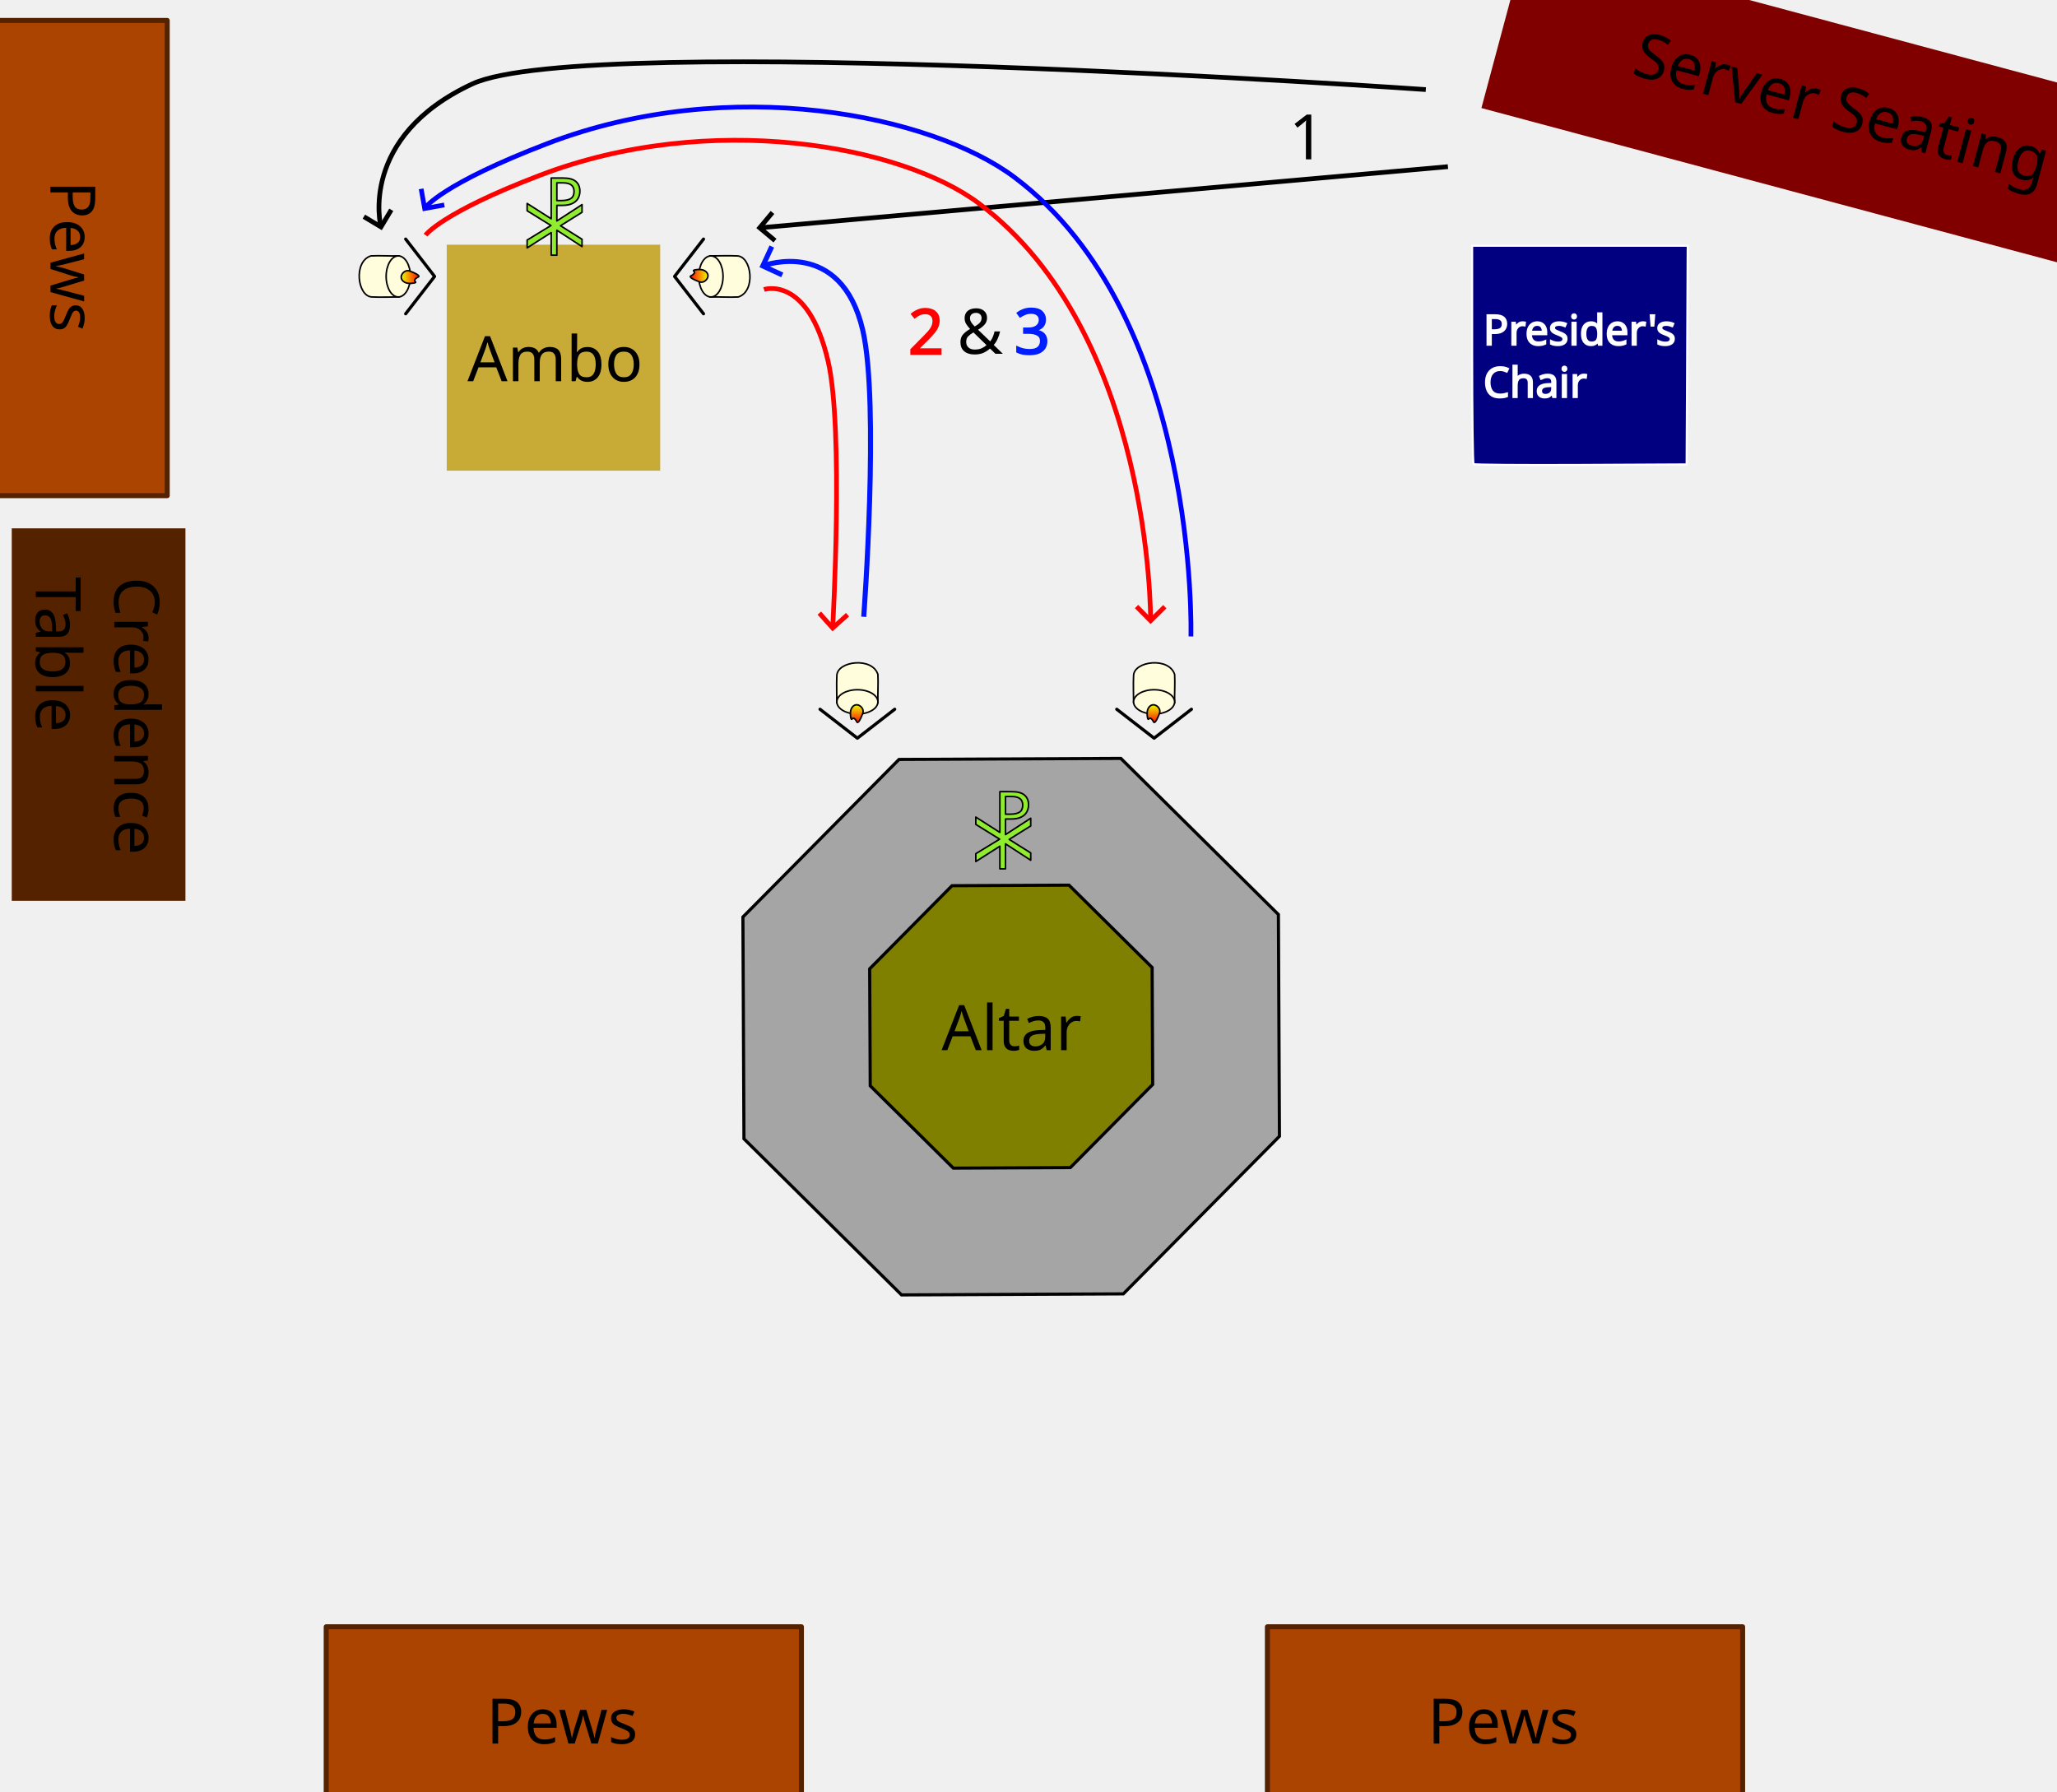
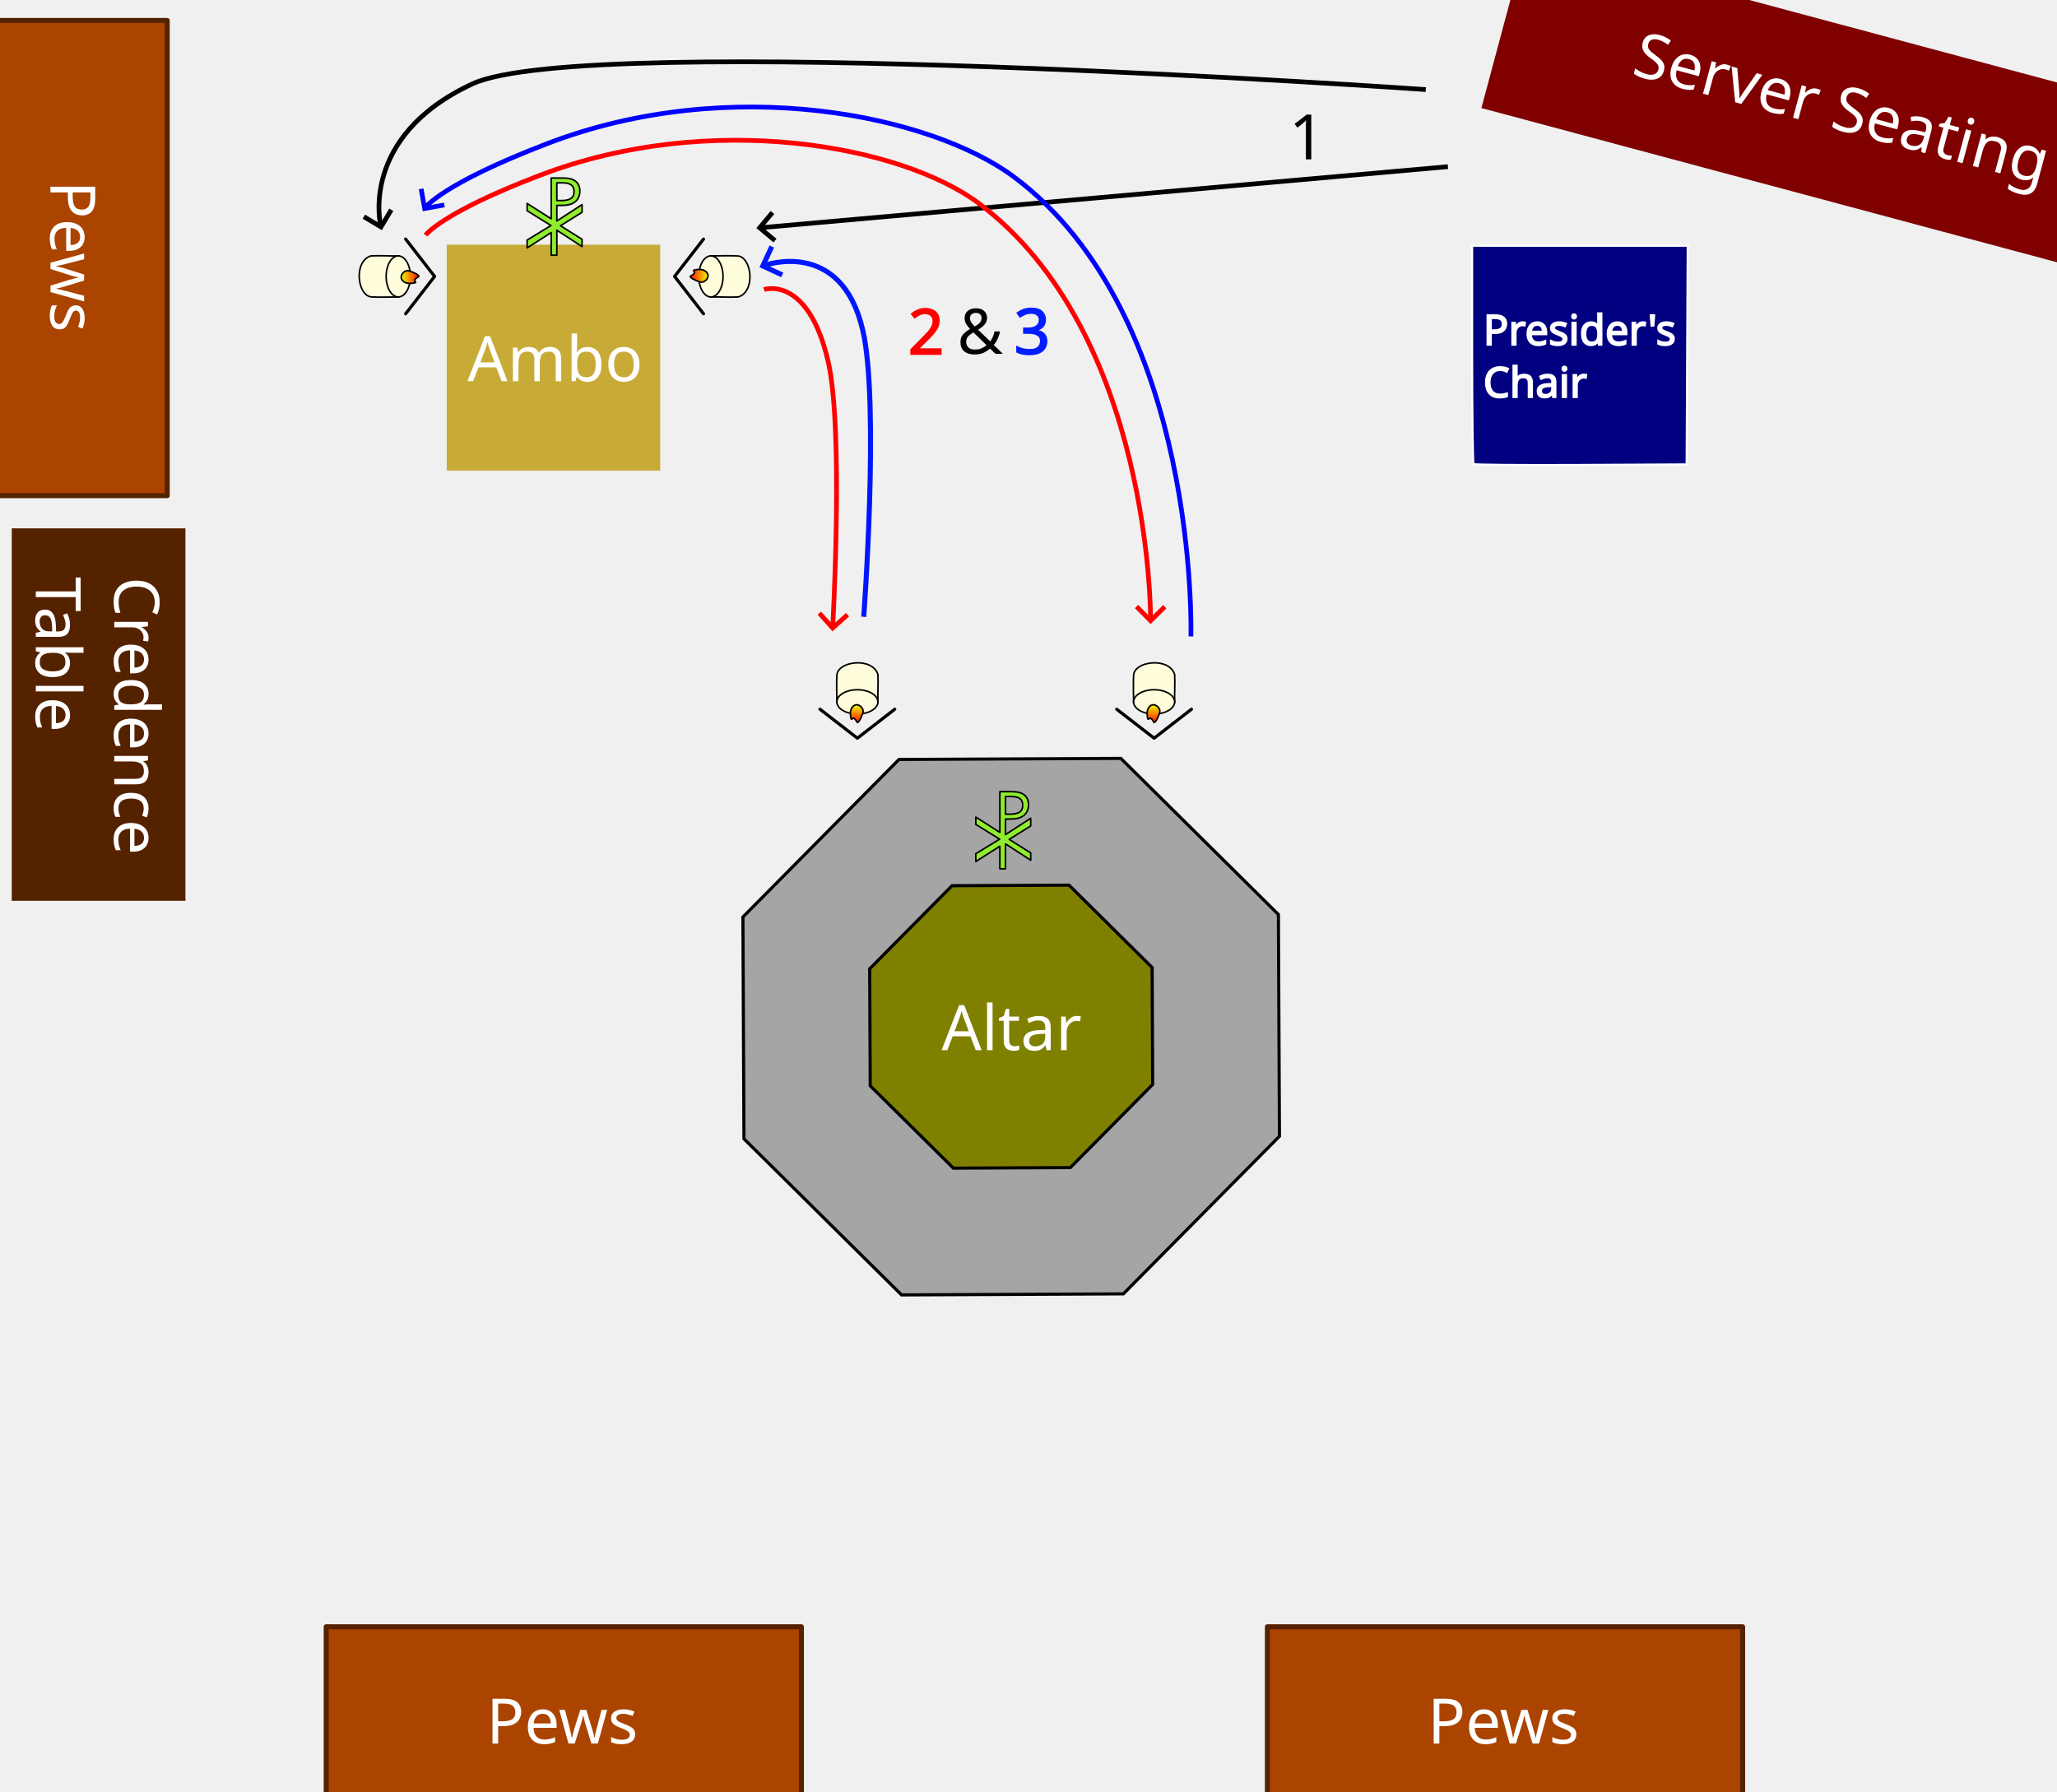
<svg xmlns="http://www.w3.org/2000/svg" xmlns:xlink="http://www.w3.org/1999/xlink" width="1310.667" height="1141.333" viewBox="0 0 346.781 301.978" version="1.1" id="svg3433" xml:space="preserve">
  <defs id="defs3430">
    <marker style="overflow:visible" id="marker6003" refX="0" refY="0" orient="auto-start-reverse" markerWidth="4.061" markerHeight="6.707" viewBox="0 0 4.061 6.707" preserveAspectRatio="xMidYMid">
      <path style="fill:none;stroke:context-stroke;stroke-width:1;stroke-linecap:butt" d="M 3,-3 0,0 3,3" id="path6001" transform="rotate(180,0.125,0)" />
    </marker>
    <marker style="overflow:visible" id="Arrow1" refX="0" refY="0" orient="auto-start-reverse" markerWidth="4.061" markerHeight="6.707" viewBox="0 0 4.061 6.707" preserveAspectRatio="xMidYMid">
      <path style="fill:none;stroke:context-stroke;stroke-width:1;stroke-linecap:butt" d="M 3,-3 0,0 3,3" id="path5057" transform="rotate(180,0.125,0)" />
    </marker>
    <linearGradient id="linearGradient2110">
      <stop style="stop-color:#edff00;stop-opacity:1;" offset="0" id="stop2106" />
      <stop style="stop-color:#ff1700;stop-opacity:1;" offset="1" id="stop2108" />
    </linearGradient>
    <linearGradient id="linearGradient1039">
      <stop style="stop-color:#000000;stop-opacity:1;" offset="0" id="stop1037" />
    </linearGradient>
    <linearGradient xlink:href="#linearGradient2110" id="linearGradient3944" gradientUnits="userSpaceOnUse" gradientTransform="matrix(0.8073257,0,0,0.8073257,-77.17398,150.3789)" x1="-400.906" y1="784.281" x2="-400.906" y2="773.75" />
    <linearGradient xlink:href="#linearGradient2110" id="linearGradient3946" gradientUnits="userSpaceOnUse" gradientTransform="matrix(0.8073257,0,0,0.8073257,-77.17398,150.3789)" x1="-400.906" y1="784.281" x2="-400.906" y2="773.75" />
    <linearGradient xlink:href="#linearGradient2110" id="linearGradient4951" gradientUnits="userSpaceOnUse" gradientTransform="matrix(0.8073257,0,0,0.8073257,-77.17398,150.3789)" x1="-400.906" y1="784.281" x2="-400.906" y2="773.75" />
    <linearGradient xlink:href="#linearGradient2110" id="linearGradient4953" gradientUnits="userSpaceOnUse" gradientTransform="matrix(0.8073257,0,0,0.8073257,-77.17398,150.3789)" x1="-400.906" y1="784.281" x2="-400.906" y2="773.75" />
  </defs>
  <g id="layer1">
    <path style="fill:none;stroke:#000000;stroke-width:0.529;stroke-linecap:round;stroke-linejoin:round;stroke-dasharray:none;stroke-opacity:1" d="m -121.965,185.858 6.298,-4.878 6.298,4.878" id="path1771" />
    <text xml:space="preserve" style="font-style:normal;font-weight:normal;font-size:10.583px;line-height:1.25;font-family:sans-serif;fill:#000000;fill-opacity:1;stroke:none;stroke-width:0.265" x="84.119" y="98.922" id="text5303">
      <tspan id="tspan5301" x="84.119" y="98.922" style="stroke-width:0.265" />
    </text>
    <g id="g13302" transform="matrix(0.2645833,0,0,0.2645833,65.6757,-105.2056)">
      <path style="fill:#c8ab37;stroke-width:1.333" d="m 36.43,625.548 v -72 h 68 68 v 72 72 h -68 -68 z" id="path4031" />
-       <text xml:space="preserve" style="font-style:normal;font-weight:normal;font-size:40px;line-height:1.25;font-family:sans-serif;fill:#000000;fill-opacity:1;stroke:none" x="49.63" y="640.548" id="text13059">
+       <text xml:space="preserve" style="font-style:normal;font-weight:normal;font-size:40px;line-height:1.25;font-family:sans-serif;fill:#ffffff;fill-opacity:1;stroke:none" x="49.63" y="640.548" id="text13059">
        <tspan id="tspan13057" x="49.63" y="640.548">Ambo</tspan>
      </text>
    </g>
    <g id="g13323" transform="matrix(0.2645833,0,0,0.2645833,-8.401512,-40.82368)">
      <path style="fill:#000080;stroke:#ffffff;stroke-width:1.333" d="m 970.664,450.004 c -0.496,-0.496 -0.901,-32.001 -0.901,-70.012 v -69.111 h 68.679 68.679 l -0.345,69.667 -0.345,69.667 -67.432,0.345 c -37.088,0.19 -67.838,-0.06 -68.333,-0.556 z" id="path4035" />
      <text xml:space="preserve" style="font-style:normal;font-variant:normal;font-weight:normal;font-stretch:normal;font-size:26.667px;line-height:1.25;font-family:sans-serif;-inkscape-font-specification:'sans-serif, Normal';font-variant-ligatures:normal;font-variant-caps:normal;font-variant-numeric:normal;font-variant-east-asian:normal;fill:#ffffff;fill-opacity:1;stroke:#ffffff" x="976.83" y="374.086" id="text13063">
        <tspan id="tspan13061" x="976.83" y="374.086">Presider's</tspan>
        <tspan x="976.83" y="407.419" id="tspan13065">Chair</tspan>
      </text>
    </g>
    <g id="g13334" transform="matrix(0.0684792,-0.2555679,0.2555679,0.0684792,168.199,318.2434)">
      <path style="fill:#800000;stroke-width:1.333" d="M 1175.097,225.548 V 4.215 h 55.333 55.333 V 225.548 446.881 h -55.333 -55.333 z" id="path4037" />
-       <text xml:space="preserve" style="font-style:normal;font-weight:normal;font-size:40px;line-height:1.25;font-family:sans-serif;fill:#000000;fill-opacity:1;stroke:none" x="90.288" y="-1220.49" id="text13069" transform="rotate(90)">
+       <text xml:space="preserve" style="font-style:normal;font-weight:normal;font-size:40px;line-height:1.25;font-family:sans-serif;fill:#ffffff;fill-opacity:1;stroke:none" x="90.288" y="-1220.49" id="text13069" transform="rotate(90)">
        <tspan id="tspan13067" x="90.288" y="-1220.49">Server Seating</tspan>
      </text>
    </g>
    <g id="g13329" transform="matrix(0.2645833,0,0,0.2645833,-308.5778,-33.39672)">
      <path style="fill:#552200;stroke-width:1.333" d="M 1173.763,581.548 V 462.881 h 55.333 55.333 V 581.548 700.215 h -55.333 -55.333 z" id="path4029" />
-       <text xml:space="preserve" style="font-style:normal;font-weight:normal;font-size:40px;line-height:1.25;font-family:sans-serif;fill:#000000;fill-opacity:1;stroke:none" x="493.768" y="-1239.097" id="text13073" transform="rotate(90)">
+       <text xml:space="preserve" style="font-style:normal;font-weight:normal;font-size:40px;line-height:1.25;font-family:sans-serif;fill:#ffffff;fill-opacity:1;stroke:none" x="493.768" y="-1239.097" id="text13073" transform="rotate(90)">
        <tspan id="tspan13071" x="493.768" y="-1239.097">Credence</tspan>
        <tspan x="493.768" y="-1189.097" id="tspan13075">Table</tspan>
      </text>
    </g>
    <g id="g13312" transform="matrix(0.2645833,0,0,0.2645833,0.9973551,0.0867436)">
      <rect style="fill:#aa4400;stroke:#552200;stroke-width:3.191;stroke-linecap:round;stroke-linejoin:round" id="rect13131" width="302.804" height="120.693" x="204.076" y="1036.244" />
-       <text xml:space="preserve" style="font-style:normal;font-weight:normal;font-size:40px;line-height:1.25;font-family:sans-serif;fill:#000000;fill-opacity:1;stroke:none" x="306.158" y="1110.67" id="text13293">
+       <text xml:space="preserve" style="font-style:normal;font-weight:normal;font-size:40px;line-height:1.25;font-family:sans-serif;fill:#ffffff;fill-opacity:1;stroke:none" x="306.158" y="1110.67" id="text13293">
        <tspan id="tspan13291" x="306.158" y="1110.67">Pews</tspan>
      </text>
    </g>
    <g id="g13317" transform="matrix(0.2645833,0,0,0.2645833,0.9973551,0.0867436)">
      <rect style="fill:#aa4400;stroke:#552200;stroke-width:3.191;stroke-linecap:round;stroke-linejoin:round" id="rect13289" width="302.804" height="120.693" x="803.787" y="1036.244" />
-       <text xml:space="preserve" style="font-style:normal;font-weight:normal;font-size:40px;line-height:1.25;font-family:sans-serif;fill:#000000;fill-opacity:1;stroke:none" x="905.869" y="1110.67" id="text13297">
+       <text xml:space="preserve" style="font-style:normal;font-weight:normal;font-size:40px;line-height:1.25;font-family:sans-serif;fill:#ffffff;fill-opacity:1;stroke:none" x="905.869" y="1110.67" id="text13297">
        <tspan id="tspan13295" x="905.869" y="1110.67">Pews</tspan>
      </text>
    </g>
    <g id="g3342" transform="matrix(0.2645833,0,0,0.2645833,130.8192,156.3429)">
      <path style="fill:#a5a5a5;fill-opacity:1;stroke:#000000;stroke-width:2.455;stroke-dasharray:none;stroke-opacity:0.995" id="path342" d="M 375.215,230.901 229.535,325.058 59.946,288.627 -34.211,142.947 2.22,-26.642 147.899,-120.799 317.489,-84.368 411.646,61.311 Z" transform="matrix(0.7958,-0.1748726,0.1748726,0.7958,-18.17912,15.00078)" />
      <path style="fill:#808000;fill-opacity:1;stroke:#000000;stroke-width:4.654;stroke-dasharray:none;stroke-opacity:0.995" id="path346" d="M 375.215,230.901 229.535,325.058 59.946,288.627 -34.211,142.947 2.22,-26.642 147.899,-120.799 317.489,-84.368 411.646,61.311 Z" transform="matrix(0.4197551,-0.09223885,0.09223885,0.4197551,61.22646,37.8116)" />
-       <text xml:space="preserve" style="font-style:normal;font-weight:normal;font-size:40px;line-height:1.25;font-family:sans-serif;fill:#000000;fill-opacity:1;stroke:none" x="105.522" y="78.274" id="text3286">
+       <text xml:space="preserve" style="font-style:normal;font-weight:normal;font-size:40px;line-height:1.25;font-family:sans-serif;fill:#ffffff;fill-opacity:1;stroke:none" x="105.522" y="78.274" id="text3286">
        <tspan id="tspan3284" x="105.522" y="78.274">Altar</tspan>
      </text>
    </g>
    <g id="g3350" transform="matrix(0,0.2645833,-0.2645833,0,302.363,-50.54762)">
      <rect style="fill:#aa4400;stroke:#552200;stroke-width:3.191;stroke-linecap:round;stroke-linejoin:round" id="rect3344" width="302.804" height="120.693" x="204.076" y="1036.244" />
-       <text xml:space="preserve" style="font-style:normal;font-weight:normal;font-size:40px;line-height:1.25;font-family:sans-serif;fill:#000000;fill-opacity:1;stroke:none" x="306.158" y="1110.67" id="text3348">
+       <text xml:space="preserve" style="font-style:normal;font-weight:normal;font-size:40px;line-height:1.25;font-family:sans-serif;fill:#ffffff;fill-opacity:1;stroke:none" x="306.158" y="1110.67" id="text3348">
        <tspan id="tspan3346" x="306.158" y="1110.67">Pews</tspan>
      </text>
    </g>
    <g id="g3926" transform="matrix(0.2645833,0,0,0.2645833,249.5216,-90.46149)">
      <g id="g5891" transform="rotate(180,-396.7767,788.5027)">
        <g id="g3922" transform="matrix(1.291578,0,0,1.291578,121.3577,-225.832)" style="stroke-width:0.774;stroke-dasharray:none">
          <g id="g3918" style="stroke-width:0.774;stroke-dasharray:none">
            <path id="path3914" style="fill:#fffddc;stroke:#000000;stroke-width:0.774;stroke-linecap:round;stroke-linejoin:round;stroke-dasharray:none" d="m -411.295,784.34 c 0.13,4.625 -0.247,9.546 0,14.033 2.765,8.793 20.068,6.628 20.254,-0.535 0.212,-4.273 0,-9.041 0,-13.498 z" />
            <ellipse style="fill:#fffddc;fill-opacity:1;stroke:#000000;stroke-width:0.774;stroke-linecap:round;stroke-linejoin:round;stroke-dasharray:none;stroke-dashoffset:0;stroke-opacity:1" id="ellipse3916" ry="5.994" rx="10.127" cy="784.857" cx="-401.164" />
          </g>
          <path id="path3920" style="fill:url(#linearGradient3944);stroke:#000000;stroke-width:0.774;stroke-linecap:round;stroke-linejoin:round;stroke-dasharray:none" d="m -397.733,779.412 c -0.034,2.299 -1.445,4.011 -3.103,4.011 -1.658,0 -3.789,-2.002 -3.002,-4.163 0.833,-2.286 2.356,-5.69 3.002,-4.163 0.4,0.946 1.579,2.331 2.224,1.371 0.606,-0.902 0.905,1.239 0.879,2.944 z" />
        </g>
        <path style="fill:none;stroke:#000000;stroke-width:2;stroke-linecap:round;stroke-linejoin:round;stroke-dasharray:none;stroke-opacity:1" d="m -420.58,783.176 23.803,-18.438 23.803,18.438" id="path3924" />
      </g>
    </g>
    <g id="g3940" transform="matrix(-0.2645833,0,0,-0.2645833,89.58496,326.7878)">
      <g id="g3936" transform="matrix(1.291578,0,0,1.291578,121.3577,-225.832)" style="stroke-width:0.774;stroke-dasharray:none">
        <g id="g3932" style="stroke-width:0.774;stroke-dasharray:none">
          <path id="path3928" style="fill:#fffddc;stroke:#000000;stroke-width:0.774;stroke-linecap:round;stroke-linejoin:round;stroke-dasharray:none" d="m -411.295,784.34 c 0.13,4.625 -0.247,9.546 0,14.033 2.765,8.793 20.068,6.628 20.254,-0.535 0.212,-4.273 0,-9.041 0,-13.498 z" />
          <ellipse style="fill:#fffddc;fill-opacity:1;stroke:#000000;stroke-width:0.774;stroke-linecap:round;stroke-linejoin:round;stroke-dasharray:none;stroke-dashoffset:0;stroke-opacity:1" id="ellipse3930" ry="5.994" rx="10.127" cy="784.857" cx="-401.164" />
        </g>
        <path id="path3934" style="fill:url(#linearGradient3946);stroke:#000000;stroke-width:0.774;stroke-linecap:round;stroke-linejoin:round;stroke-dasharray:none" d="m -397.733,779.412 c -0.034,2.299 -1.445,4.011 -3.103,4.011 -1.658,0 -3.789,-2.002 -3.002,-4.163 0.833,-2.286 2.356,-5.69 3.002,-4.163 0.4,0.946 1.579,2.331 2.224,1.371 0.606,-0.902 0.905,1.239 0.879,2.944 z" />
      </g>
      <path style="fill:none;stroke:#000000;stroke-width:2;stroke-linecap:round;stroke-linejoin:round;stroke-dasharray:none;stroke-opacity:1" d="m -420.58,783.176 23.803,-18.438 23.803,18.438" id="path3938" />
    </g>
    <g id="g4935" transform="matrix(0,0.2645833,-0.2645833,0,275.6032,151.585)">
      <g id="g4931" transform="matrix(1.291578,0,0,1.291578,121.3577,-225.832)" style="stroke-width:0.774;stroke-dasharray:none">
        <g id="g4927" style="stroke-width:0.774;stroke-dasharray:none">
          <path id="path4923" style="fill:#fffddc;stroke:#000000;stroke-width:0.774;stroke-linecap:round;stroke-linejoin:round;stroke-dasharray:none" d="m -411.295,784.34 c 0.13,4.625 -0.247,9.546 0,14.033 2.765,8.793 20.068,6.628 20.254,-0.535 0.212,-4.273 0,-9.041 0,-13.498 z" />
          <ellipse style="fill:#fffddc;fill-opacity:1;stroke:#000000;stroke-width:0.774;stroke-linecap:round;stroke-linejoin:round;stroke-dasharray:none;stroke-dashoffset:0;stroke-opacity:1" id="ellipse4925" ry="5.994" rx="10.127" cy="784.857" cx="-401.164" />
        </g>
        <path id="path4929" style="fill:url(#linearGradient4953);stroke:#000000;stroke-width:0.774;stroke-linecap:round;stroke-linejoin:round;stroke-dasharray:none" d="m -397.733,779.412 c -0.034,2.299 -1.445,4.011 -3.103,4.011 -1.658,0 -3.789,-2.002 -3.002,-4.163 0.833,-2.286 2.356,-5.69 3.002,-4.163 0.4,0.946 1.579,2.331 2.224,1.371 0.606,-0.902 0.905,1.239 0.879,2.944 z" />
      </g>
      <path style="fill:none;stroke:#000000;stroke-width:2;stroke-linecap:round;stroke-linejoin:round;stroke-dasharray:none;stroke-opacity:1" d="m -420.58,783.176 23.803,-18.438 23.803,18.438" id="path4933" />
    </g>
    <g id="g4949" transform="matrix(0,-0.2645833,0.2645833,0,-88.61137,-58.376)">
      <g id="g4945" transform="matrix(1.291578,0,0,1.291578,121.3577,-225.832)" style="stroke-width:0.774;stroke-dasharray:none">
        <g id="g4941" style="stroke-width:0.774;stroke-dasharray:none">
          <path id="path4937" style="fill:#fffddc;stroke:#000000;stroke-width:0.774;stroke-linecap:round;stroke-linejoin:round;stroke-dasharray:none" d="m -411.295,784.34 c 0.13,4.625 -0.247,9.546 0,14.033 2.765,8.793 20.068,6.628 20.254,-0.535 0.212,-4.273 0,-9.041 0,-13.498 z" />
          <ellipse style="fill:#fffddc;fill-opacity:1;stroke:#000000;stroke-width:0.774;stroke-linecap:round;stroke-linejoin:round;stroke-dasharray:none;stroke-dashoffset:0;stroke-opacity:1" id="ellipse4939" ry="5.994" rx="10.127" cy="784.857" cx="-401.164" />
        </g>
        <path id="path4943" style="fill:url(#linearGradient4951);stroke:#000000;stroke-width:0.774;stroke-linecap:round;stroke-linejoin:round;stroke-dasharray:none" d="m -397.733,779.412 c -0.034,2.299 -1.445,4.011 -3.103,4.011 -1.658,0 -3.789,-2.002 -3.002,-4.163 0.833,-2.286 2.356,-5.69 3.002,-4.163 0.4,0.946 1.579,2.331 2.224,1.371 0.606,-0.902 0.905,1.239 0.879,2.944 z" />
      </g>
      <path style="fill:none;stroke:#000000;stroke-width:2;stroke-linecap:round;stroke-linejoin:round;stroke-dasharray:none;stroke-opacity:1" d="m -420.58,783.176 23.803,-18.438 23.803,18.438" id="path4947" />
    </g>
    <g id="g4879" transform="matrix(0.2645833,0,0,0.2645833,187.4355,3.937186)">
      <g aria-label="P" id="text4835" style="font-size:40px;line-height:1.25;fill:#000000;fill-opacity:1;stroke:#000000;stroke-linecap:butt;stroke-linejoin:round;stroke-opacity:1" transform="translate(-480.3961,91.84043)">
        <path id="path4841" style="fill:#90ec2f;fill-opacity:1;stroke:#000000;stroke-linecap:butt;stroke-linejoin:round;stroke-opacity:1" d="m 409.068,397.72 v 25.973 l -15.33,-9.766 v 4.654 l 15.189,9.406 -15.189,9.262 v 4.998 l 15.33,-9.756 v 14.393 h 3.6 v -15.906 l 16.055,10.436 v -4.654 l -13.719,-8.623 13.719,-8.574 v -4.9 l -16.055,10.42 v -9.922 h 3.279 c 2.853,0 5.106,-0.426 6.76,-1.279 1.68,-0.853 2.867,-1.96 3.561,-3.32 0.72,-1.387 1.08,-2.868 1.08,-4.441 0,-2.667 -0.854,-4.733 -2.561,-6.199 -1.707,-1.467 -4.427,-2.199 -8.16,-2.199 z m 3.6,3.08 h 3.641 c 2.533,0 4.385,0.453 5.559,1.359 1.173,0.907 1.76,2.279 1.76,4.119 0,2.107 -0.667,3.6 -2,4.48 -1.333,0.88 -3.36,1.32 -6.08,1.32 h -2.879 z" />
      </g>
      <g aria-label="X" transform="rotate(90)" id="text4839" style="font-size:48.997px;line-height:1.25;stroke:#000000;stroke-width:1.225;stroke-linejoin:round" />
    </g>
    <g id="g5899" transform="matrix(0.2645833,0,0,0.2645833,111.7961,-99.51744)">
      <g aria-label="P" id="g5895" style="font-size:40px;line-height:1.25;fill:#000000;fill-opacity:1;stroke:#000000;stroke-linecap:butt;stroke-linejoin:round;stroke-opacity:1" transform="translate(-480.3961,91.84043)">
        <path id="path5893" style="fill:#90ec2f;fill-opacity:1;stroke:#000000;stroke-linecap:butt;stroke-linejoin:round;stroke-opacity:1" d="m 409.068,397.72 v 25.973 l -15.33,-9.766 v 4.654 l 15.189,9.406 -15.189,9.262 v 4.998 l 15.33,-9.756 v 14.393 h 3.6 v -15.906 l 16.055,10.436 v -4.654 l -13.719,-8.623 13.719,-8.574 v -4.9 l -16.055,10.42 v -9.922 h 3.279 c 2.853,0 5.106,-0.426 6.76,-1.279 1.68,-0.853 2.867,-1.96 3.561,-3.32 0.72,-1.387 1.08,-2.868 1.08,-4.441 0,-2.667 -0.854,-4.733 -2.561,-6.199 -1.707,-1.467 -4.427,-2.199 -8.16,-2.199 z m 3.6,3.08 h 3.641 c 2.533,0 4.385,0.453 5.559,1.359 1.173,0.907 1.76,2.279 1.76,4.119 0,2.107 -0.667,3.6 -2,4.48 -1.333,0.88 -3.36,1.32 -6.08,1.32 h -2.879 z" />
      </g>
      <g aria-label="X" transform="rotate(90)" id="g5897" style="font-size:48.997px;line-height:1.25;stroke:#000000;stroke-width:1.225;stroke-linejoin:round" />
    </g>
    <path style="fill:none;stroke:#000000;stroke-width:0.794;stroke-linecap:butt;stroke-linejoin:miter;stroke-dasharray:none;stroke-opacity:1;marker-end:url(#Arrow1)" d="m 240.369,15.102 c 0,0 -141.612,-9.878 -160.77,-0.944 -19.158,8.934 -15.416,23.911 -15.416,23.911" id="path5901" />
    <path style="fill:none;stroke:#000000;stroke-width:0.794;stroke-linecap:butt;stroke-linejoin:miter;stroke-dasharray:none;stroke-opacity:1;marker-end:url(#Arrow1)" d="M 244.099,28.096 128.266,38.386" id="path5903" />
    <path style="fill:none;stroke:#ff0000;stroke-width:0.794;stroke-linecap:butt;stroke-linejoin:miter;stroke-dasharray:none;stroke-opacity:1;marker-end:url(#Arrow1)" d="m 71.75,39.642 c 0,0 2.574,-3.701 19.214,-10.068 28.857,-11.041 61.062,-5.025 74.065,4.719 29.204,21.884 28.945,70.16 28.945,70.16" id="path5905" />
    <path style="fill:none;stroke:#ff0000;stroke-width:0.794;stroke-linecap:butt;stroke-linejoin:miter;stroke-dasharray:none;stroke-opacity:1;marker-end:url(#Arrow1)" d="m 128.799,48.812 c 0,0 7.408,-2.539 10.806,12.088 2.663,11.462 0.78,44.781 0.78,44.781" id="path5907" />
    <path style="fill:none;stroke:#0016ff;stroke-width:0.851;stroke-linecap:butt;stroke-linejoin:miter;stroke-dasharray:none;stroke-opacity:1;marker-start:url(#marker6003)" d="m 128.799,44.763 c 0,0 13.006,-4.785 16.651,10.902 2.856,12.293 0.162,48.322 0.162,48.322" id="path5987" />
    <text xml:space="preserve" style="font-style:normal;font-weight:normal;font-size:10.583px;line-height:1.25;font-family:sans-serif;fill:#000000;fill-opacity:1;stroke:none;stroke-width:0.265" x="217.313" y="26.864" id="text6053">
      <tspan id="tspan6051" style="stroke-width:0.265" x="217.313" y="26.864">1</tspan>
    </text>
    <g id="g6073" transform="translate(-34.3011,28.8146)">
      <text xml:space="preserve" style="font-style:normal;font-weight:normal;font-size:10.583px;line-height:1.25;font-family:sans-serif;fill:#ff0000;fill-opacity:1;stroke:#ff0000;stroke-width:0.265;stroke-opacity:1" x="187.403" y="30.886" id="text6057">
        <tspan id="tspan6055" style="fill:#ff0000;fill-opacity:1;stroke:#ff0000;stroke-width:0.265;stroke-opacity:1" x="187.403" y="30.886">2</tspan>
      </text>
      <text xml:space="preserve" style="font-style:normal;font-weight:normal;font-size:10.583px;line-height:1.25;font-family:sans-serif;fill:#000000;fill-opacity:1;stroke:none;stroke-width:0.265" x="192.907" y="30.838" id="text6061">
        <tspan id="tspan6059" style="stroke-width:0.265" x="192.907" y="30.838"> &amp; </tspan>
      </text>
      <text xml:space="preserve" style="font-style:normal;font-weight:normal;font-size:10.583px;line-height:1.25;font-family:sans-serif;fill:#001eff;fill-opacity:1;stroke:#001cff;stroke-width:0.265;stroke-dasharray:none;stroke-opacity:1" x="205.289" y="30.833" id="text6065">
        <tspan id="tspan6063" style="fill:#001eff;fill-opacity:1;stroke:#001cff;stroke-width:0.265;stroke-dasharray:none;stroke-opacity:1" x="205.289" y="30.833">3</tspan>
      </text>
    </g>
    <path style="fill:none;stroke:#0000ff;stroke-width:0.794;stroke-linecap:butt;stroke-linejoin:miter;stroke-dasharray:none;stroke-opacity:1;marker-start:url(#marker6003)" d="m 71.707,34.989 c 0,0 2.758,-3.967 20.586,-10.793 30.918,-11.836 64.793,-4.757 78.725,5.688 31.289,23.46 29.753,77.413 29.753,77.413" id="path3913" />
  </g>
</svg>
